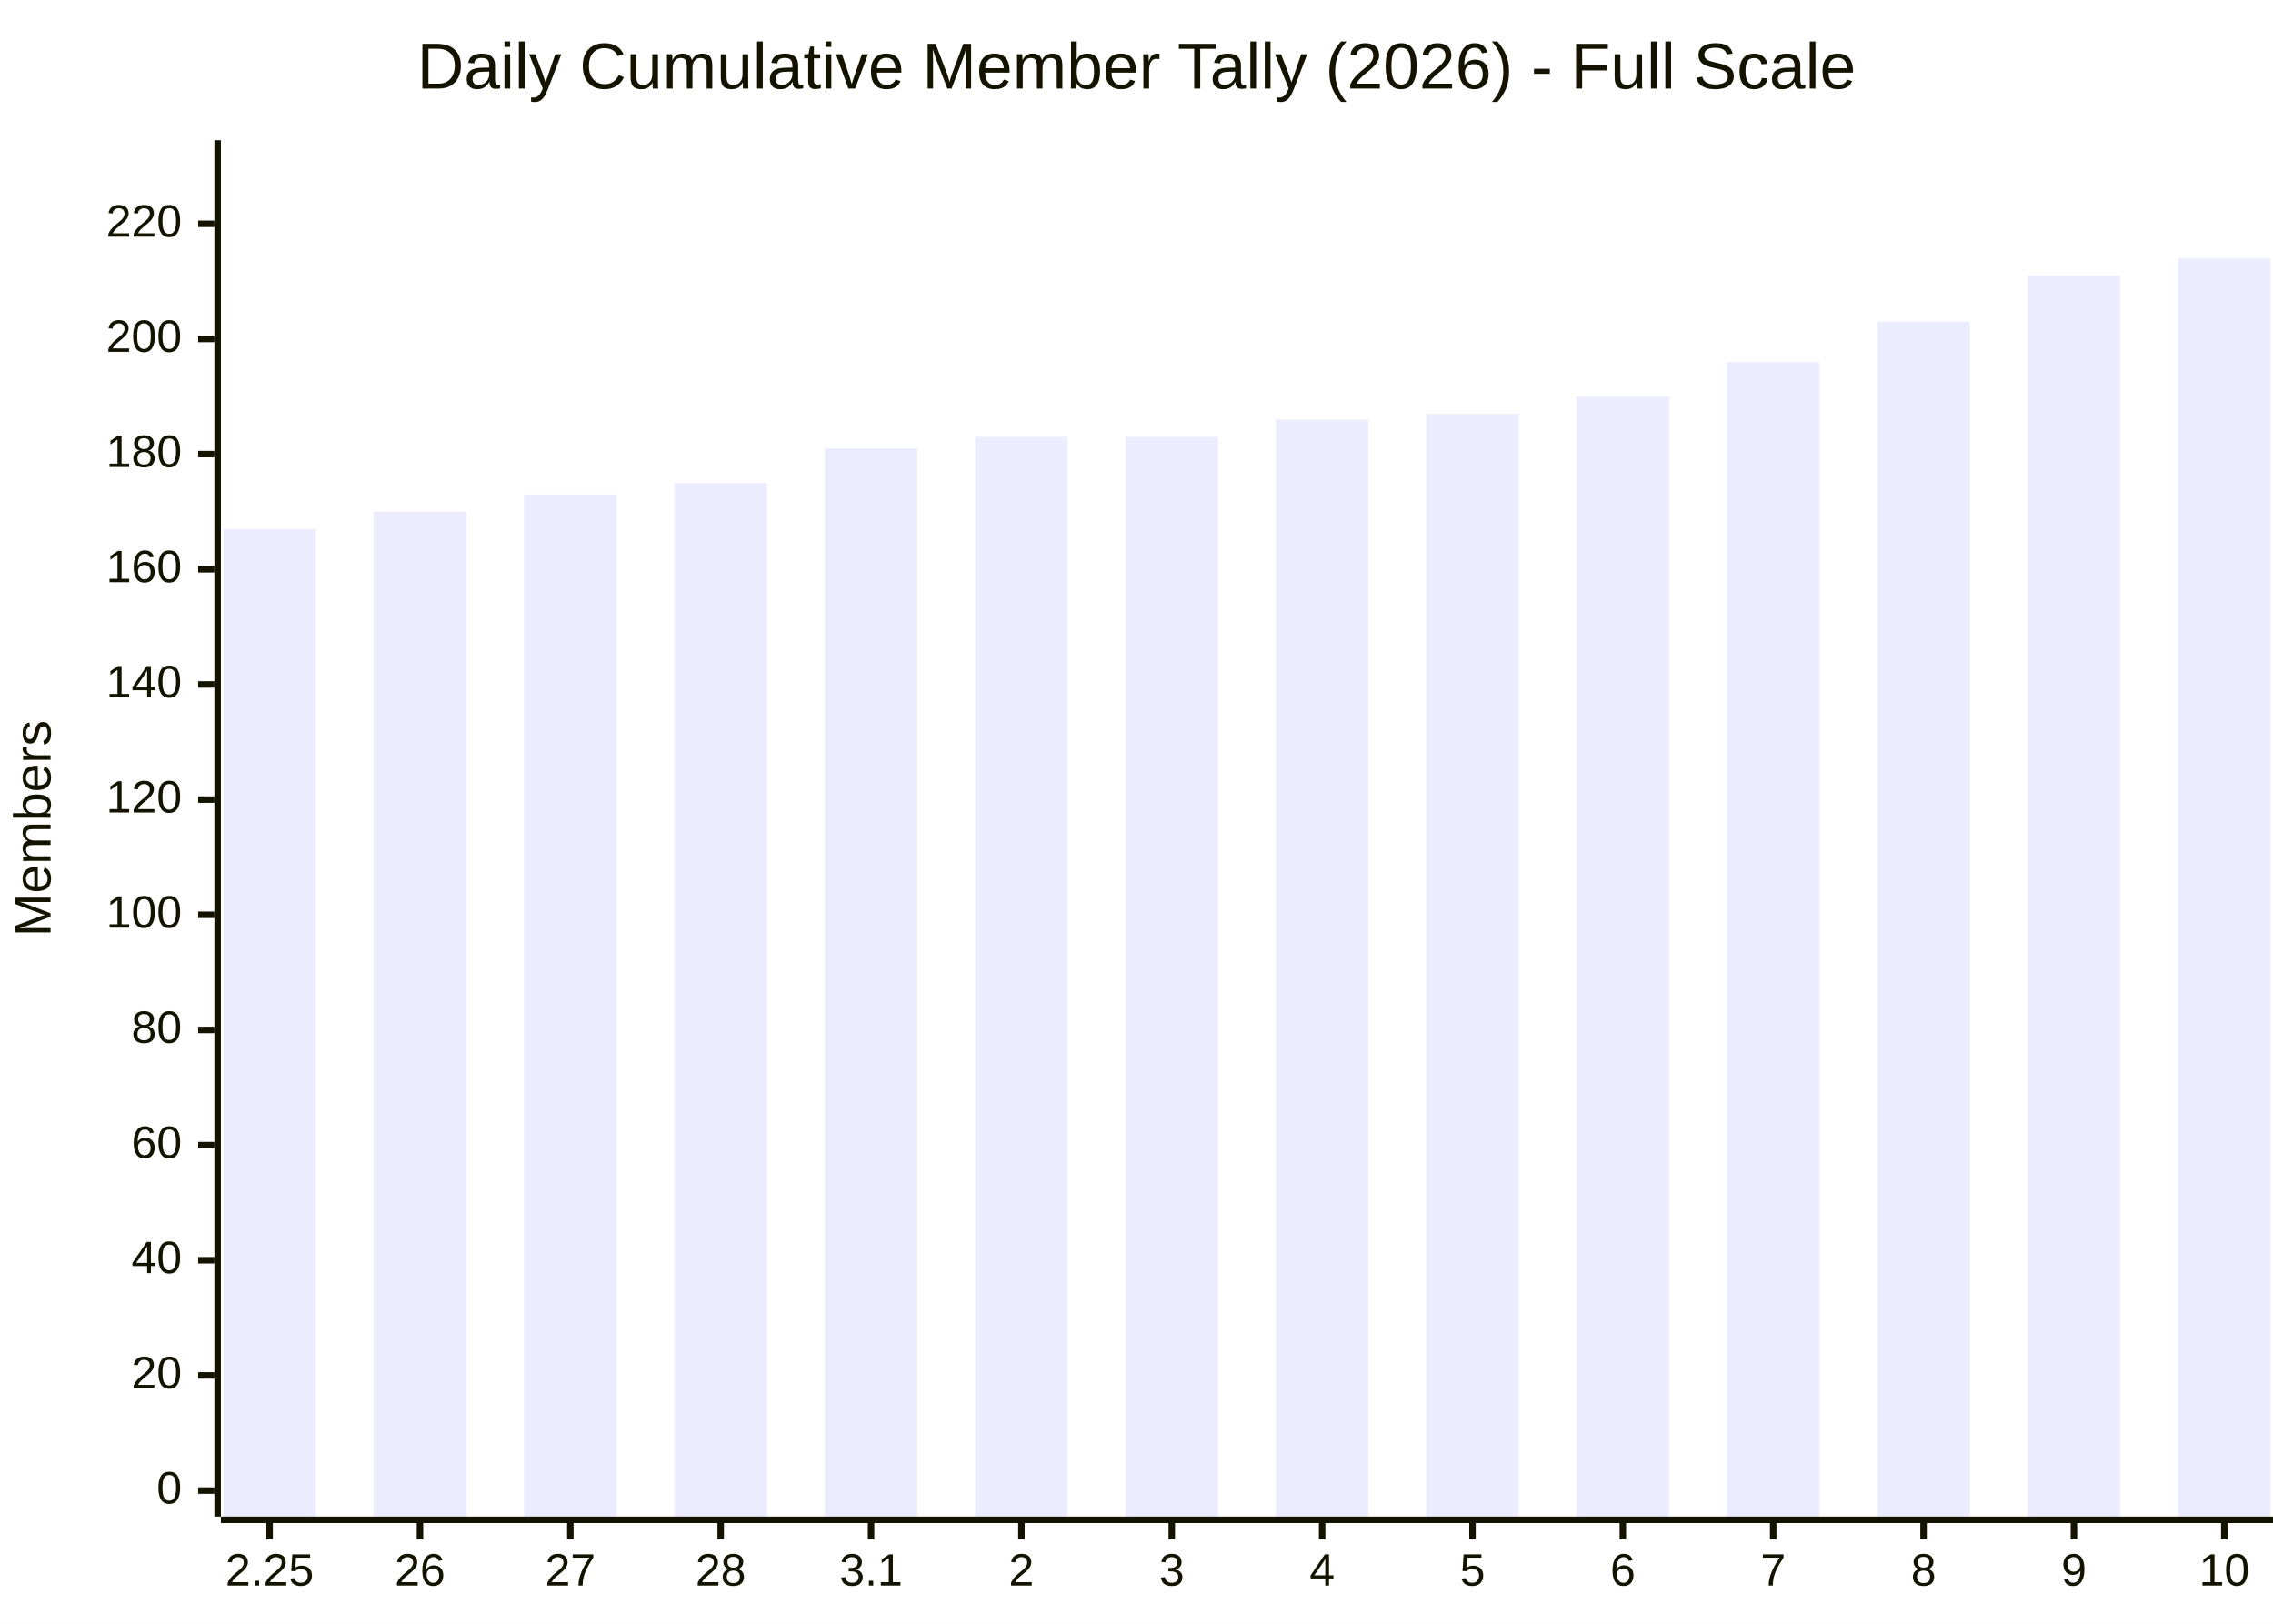
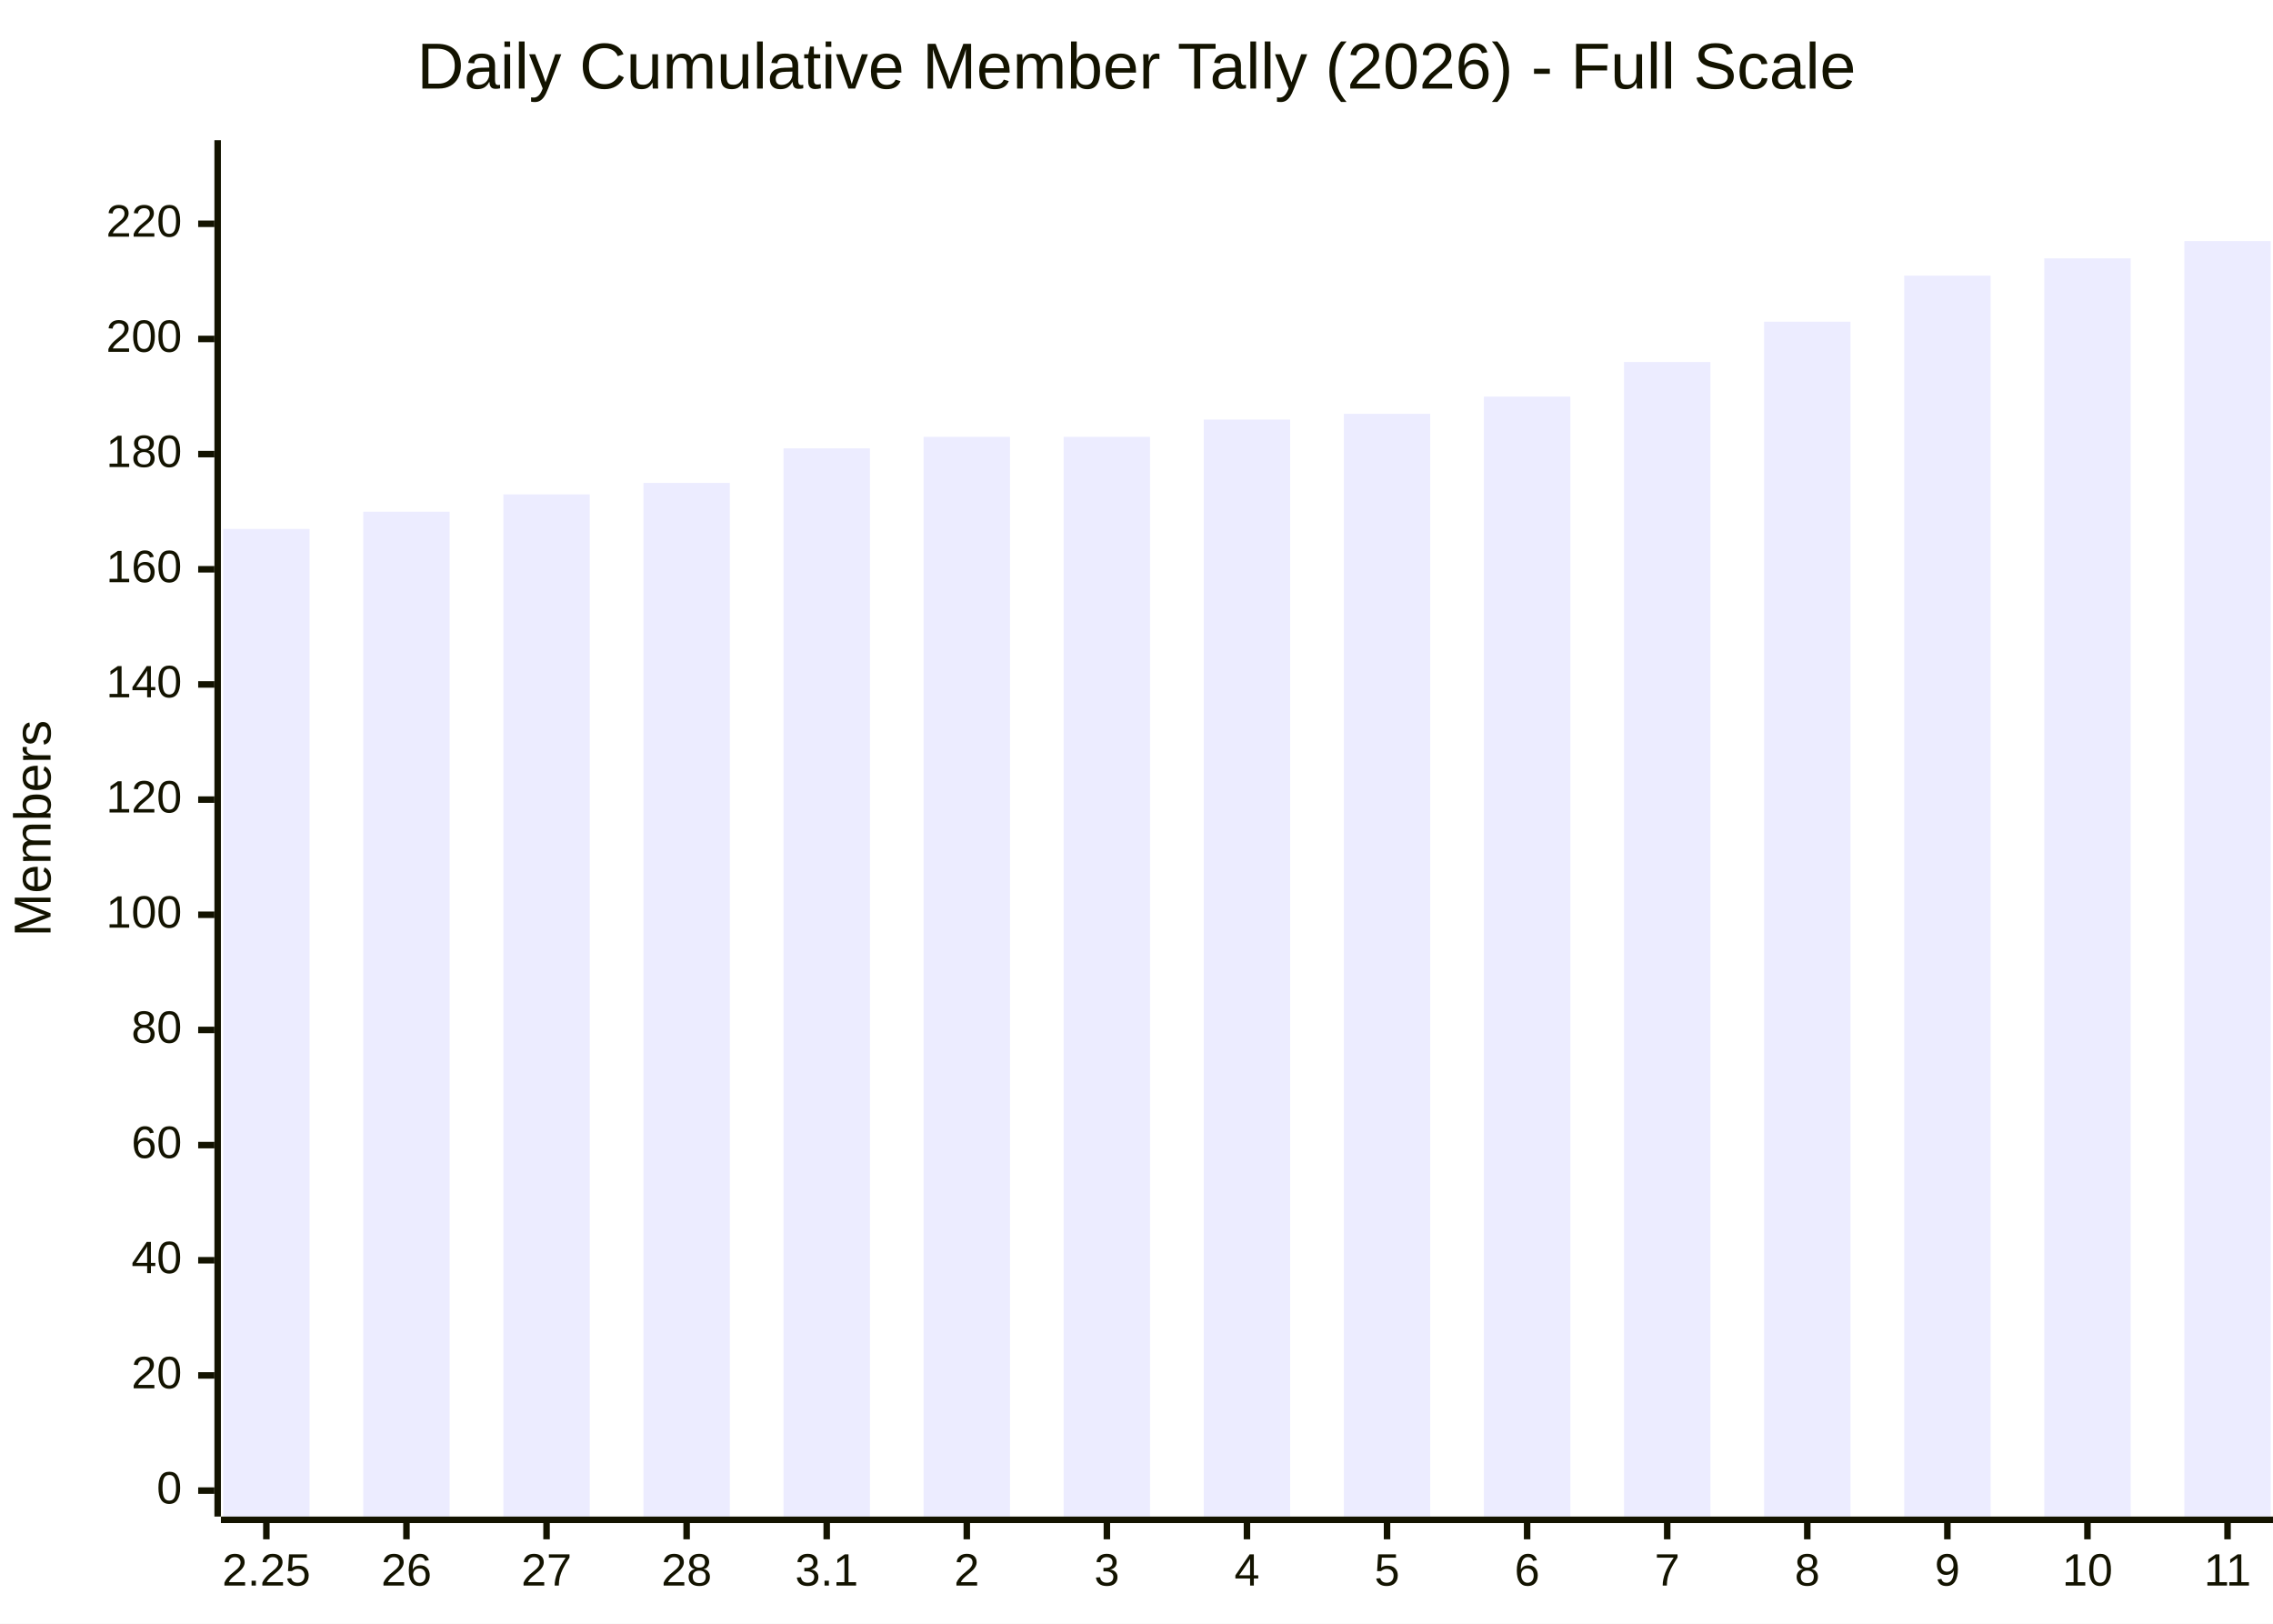
<svg xmlns="http://www.w3.org/2000/svg" id="my-svg" width="100%" style="max-width: 700px; background-color: white;" viewBox="0 0 700 500" role="graphics-document document" aria-roledescription="xychart">
  <style>#my-svg{font-family:"trebuchet ms",verdana,arial,sans-serif;font-size:16px;fill:#333;}@keyframes edge-animation-frame{from{stroke-dashoffset:0;}}@keyframes dash{to{stroke-dashoffset:0;}}#my-svg .edge-animation-slow{stroke-dasharray:9,5!important;stroke-dashoffset:900;animation:dash 50s linear infinite;stroke-linecap:round;}#my-svg .edge-animation-fast{stroke-dasharray:9,5!important;stroke-dashoffset:900;animation:dash 20s linear infinite;stroke-linecap:round;}#my-svg .error-icon{fill:#552222;}#my-svg .error-text{fill:#552222;stroke:#552222;}#my-svg .edge-thickness-normal{stroke-width:1px;}#my-svg .edge-thickness-thick{stroke-width:3.5px;}#my-svg .edge-pattern-solid{stroke-dasharray:0;}#my-svg .edge-thickness-invisible{stroke-width:0;fill:none;}#my-svg .edge-pattern-dashed{stroke-dasharray:3;}#my-svg .edge-pattern-dotted{stroke-dasharray:2;}#my-svg .marker{fill:#333333;stroke:#333333;}#my-svg .marker.cross{stroke:#333333;}#my-svg svg{font-family:"trebuchet ms",verdana,arial,sans-serif;font-size:16px;}#my-svg p{margin:0;}#my-svg :root{--mermaid-font-family:"trebuchet ms",verdana,arial,sans-serif;}</style>
  <g />
  <g class="main">
    <rect width="700" height="500" class="background" fill="white" />
    <g class="chart-title">
      <text x="0" y="0" fill="#131300" font-size="20" dominant-baseline="middle" text-anchor="middle" transform="translate(350, 21.58984) rotate(0)">Daily Cumulative Member Tally (2026) - Full Scale</text>
    </g>
    <g class="plot">
      <g class="bar-plot-0">
-         <rect x="68.781" y="162.887" width="28.5" height="304.113" fill="#ECECFF" stroke="#ECECFF" stroke-width="0" />
-         <rect x="115.087" y="157.568" width="28.5" height="309.432" fill="#ECECFF" stroke="#ECECFF" stroke-width="0" />
-         <rect x="161.392" y="152.248" width="28.5" height="314.752" fill="#ECECFF" stroke="#ECECFF" stroke-width="0" />
-         <rect x="207.697" y="148.702" width="28.5" height="318.298" fill="#ECECFF" stroke="#ECECFF" stroke-width="0" />
-         <rect x="254.002" y="138.063" width="28.5" height="328.937" fill="#ECECFF" stroke="#ECECFF" stroke-width="0" />
-         <rect x="300.308" y="134.517" width="28.5" height="332.483" fill="#ECECFF" stroke="#ECECFF" stroke-width="0" />
-         <rect x="346.613" y="134.517" width="28.5" height="332.483" fill="#ECECFF" stroke="#ECECFF" stroke-width="0" />
-         <rect x="392.918" y="129.197" width="28.5" height="337.803" fill="#ECECFF" stroke="#ECECFF" stroke-width="0" />
-         <rect x="439.224" y="127.424" width="28.5" height="339.576" fill="#ECECFF" stroke="#ECECFF" stroke-width="0" />
-         <rect x="485.529" y="122.105" width="28.5" height="344.895" fill="#ECECFF" stroke="#ECECFF" stroke-width="0" />
-         <rect x="531.834" y="111.466" width="28.5" height="355.534" fill="#ECECFF" stroke="#ECECFF" stroke-width="0" />
-         <rect x="578.139" y="99.054" width="28.5" height="367.946" fill="#ECECFF" stroke="#ECECFF" stroke-width="0" />
-         <rect x="624.445" y="84.869" width="28.5" height="382.131" fill="#ECECFF" stroke="#ECECFF" stroke-width="0" />
-         <rect x="670.75" y="79.55" width="28.5" height="387.45" fill="#ECECFF" stroke="#ECECFF" stroke-width="0" />
+         <rect x="68.731" y="162.887" width="26.6" height="304.113" fill="#ECECFF" stroke="#ECECFF" stroke-width="0" />
+         <rect x="111.872" y="157.568" width="26.6" height="309.432" fill="#ECECFF" stroke="#ECECFF" stroke-width="0" />
+         <rect x="155.013" y="152.248" width="26.6" height="314.752" fill="#ECECFF" stroke="#ECECFF" stroke-width="0" />
+         <rect x="198.153" y="148.702" width="26.6" height="318.298" fill="#ECECFF" stroke="#ECECFF" stroke-width="0" />
+         <rect x="241.294" y="138.063" width="26.6" height="328.937" fill="#ECECFF" stroke="#ECECFF" stroke-width="0" />
+         <rect x="284.434" y="134.517" width="26.6" height="332.483" fill="#ECECFF" stroke="#ECECFF" stroke-width="0" />
+         <rect x="327.575" y="134.517" width="26.6" height="332.483" fill="#ECECFF" stroke="#ECECFF" stroke-width="0" />
+         <rect x="370.716" y="129.197" width="26.6" height="337.803" fill="#ECECFF" stroke="#ECECFF" stroke-width="0" />
+         <rect x="413.856" y="127.424" width="26.6" height="339.576" fill="#ECECFF" stroke="#ECECFF" stroke-width="0" />
+         <rect x="456.997" y="122.105" width="26.6" height="344.895" fill="#ECECFF" stroke="#ECECFF" stroke-width="0" />
+         <rect x="500.138" y="111.466" width="26.6" height="355.534" fill="#ECECFF" stroke="#ECECFF" stroke-width="0" />
+         <rect x="543.278" y="99.054" width="26.6" height="367.946" fill="#ECECFF" stroke="#ECECFF" stroke-width="0" />
+         <rect x="586.419" y="84.869" width="26.6" height="382.131" fill="#ECECFF" stroke="#ECECFF" stroke-width="0" />
+         <rect x="629.559" y="79.55" width="26.6" height="387.45" fill="#ECECFF" stroke="#ECECFF" stroke-width="0" />
+         <rect x="672.7" y="74.23" width="26.6" height="392.77" fill="#ECECFF" stroke="#ECECFF" stroke-width="0" />
      </g>
    </g>
    <g class="bottom-axis">
      <g class="axis-line">
        <path d="M 68.031,468 L 700,468" fill="none" stroke="#131300" stroke-width="2" />
      </g>
      <g class="label">
-         <text x="0" y="0" fill="#131300" font-size="14" dominant-baseline="text-before-edge" text-anchor="middle" transform="translate(83.03125, 479) rotate(0)">2.25</text>
-         <text x="0" y="0" fill="#131300" font-size="14" dominant-baseline="text-before-edge" text-anchor="middle" transform="translate(129.3365, 479) rotate(0)">26</text>
-         <text x="0" y="0" fill="#131300" font-size="14" dominant-baseline="text-before-edge" text-anchor="middle" transform="translate(175.6418, 479) rotate(0)">27</text>
-         <text x="0" y="0" fill="#131300" font-size="14" dominant-baseline="text-before-edge" text-anchor="middle" transform="translate(221.9471, 479) rotate(0)">28</text>
-         <text x="0" y="0" fill="#131300" font-size="14" dominant-baseline="text-before-edge" text-anchor="middle" transform="translate(268.2524, 479) rotate(0)">3.1</text>
-         <text x="0" y="0" fill="#131300" font-size="14" dominant-baseline="text-before-edge" text-anchor="middle" transform="translate(314.5577, 479) rotate(0)">2</text>
-         <text x="0" y="0" fill="#131300" font-size="14" dominant-baseline="text-before-edge" text-anchor="middle" transform="translate(360.863, 479) rotate(0)">3</text>
-         <text x="0" y="0" fill="#131300" font-size="14" dominant-baseline="text-before-edge" text-anchor="middle" transform="translate(407.1683, 479) rotate(0)">4</text>
-         <text x="0" y="0" fill="#131300" font-size="14" dominant-baseline="text-before-edge" text-anchor="middle" transform="translate(453.4736, 479) rotate(0)">5</text>
-         <text x="0" y="0" fill="#131300" font-size="14" dominant-baseline="text-before-edge" text-anchor="middle" transform="translate(499.7788, 479) rotate(0)">6</text>
-         <text x="0" y="0" fill="#131300" font-size="14" dominant-baseline="text-before-edge" text-anchor="middle" transform="translate(546.0841, 479) rotate(0)">7</text>
-         <text x="0" y="0" fill="#131300" font-size="14" dominant-baseline="text-before-edge" text-anchor="middle" transform="translate(592.3894, 479) rotate(0)">8</text>
-         <text x="0" y="0" fill="#131300" font-size="14" dominant-baseline="text-before-edge" text-anchor="middle" transform="translate(638.6947, 479) rotate(0)">9</text>
-         <text x="0" y="0" fill="#131300" font-size="14" dominant-baseline="text-before-edge" text-anchor="middle" transform="translate(685, 479) rotate(0)">10</text>
+         <text x="0" y="0" fill="#131300" font-size="14" dominant-baseline="text-before-edge" text-anchor="middle" transform="translate(82.03125, 479) rotate(0)">2.25</text>
+         <text x="0" y="0" fill="#131300" font-size="14" dominant-baseline="text-before-edge" text-anchor="middle" transform="translate(125.1719, 479) rotate(0)">26</text>
+         <text x="0" y="0" fill="#131300" font-size="14" dominant-baseline="text-before-edge" text-anchor="middle" transform="translate(168.3125, 479) rotate(0)">27</text>
+         <text x="0" y="0" fill="#131300" font-size="14" dominant-baseline="text-before-edge" text-anchor="middle" transform="translate(211.4531, 479) rotate(0)">28</text>
+         <text x="0" y="0" fill="#131300" font-size="14" dominant-baseline="text-before-edge" text-anchor="middle" transform="translate(254.5938, 479) rotate(0)">3.1</text>
+         <text x="0" y="0" fill="#131300" font-size="14" dominant-baseline="text-before-edge" text-anchor="middle" transform="translate(297.7344, 479) rotate(0)">2</text>
+         <text x="0" y="0" fill="#131300" font-size="14" dominant-baseline="text-before-edge" text-anchor="middle" transform="translate(340.875, 479) rotate(0)">3</text>
+         <text x="0" y="0" fill="#131300" font-size="14" dominant-baseline="text-before-edge" text-anchor="middle" transform="translate(384.0156, 479) rotate(0)">4</text>
+         <text x="0" y="0" fill="#131300" font-size="14" dominant-baseline="text-before-edge" text-anchor="middle" transform="translate(427.1563, 479) rotate(0)">5</text>
+         <text x="0" y="0" fill="#131300" font-size="14" dominant-baseline="text-before-edge" text-anchor="middle" transform="translate(470.2969, 479) rotate(0)">6</text>
+         <text x="0" y="0" fill="#131300" font-size="14" dominant-baseline="text-before-edge" text-anchor="middle" transform="translate(513.4375, 479) rotate(0)">7</text>
+         <text x="0" y="0" fill="#131300" font-size="14" dominant-baseline="text-before-edge" text-anchor="middle" transform="translate(556.5781, 479) rotate(0)">8</text>
+         <text x="0" y="0" fill="#131300" font-size="14" dominant-baseline="text-before-edge" text-anchor="middle" transform="translate(599.7188, 479) rotate(0)">9</text>
+         <text x="0" y="0" fill="#131300" font-size="14" dominant-baseline="text-before-edge" text-anchor="middle" transform="translate(642.8594, 479) rotate(0)">10</text>
+         <text x="0" y="0" fill="#131300" font-size="14" dominant-baseline="text-before-edge" text-anchor="middle" transform="translate(686, 479) rotate(0)">11</text>
      </g>
      <g class="ticks">
-         <path d="M 83.031,469 L 83.031,474" fill="none" stroke="#131300" stroke-width="2" />
-         <path d="M 129.337,469 L 129.337,474" fill="none" stroke="#131300" stroke-width="2" />
-         <path d="M 175.642,469 L 175.642,474" fill="none" stroke="#131300" stroke-width="2" />
-         <path d="M 221.947,469 L 221.947,474" fill="none" stroke="#131300" stroke-width="2" />
-         <path d="M 268.252,469 L 268.252,474" fill="none" stroke="#131300" stroke-width="2" />
-         <path d="M 314.558,469 L 314.558,474" fill="none" stroke="#131300" stroke-width="2" />
-         <path d="M 360.863,469 L 360.863,474" fill="none" stroke="#131300" stroke-width="2" />
-         <path d="M 407.168,469 L 407.168,474" fill="none" stroke="#131300" stroke-width="2" />
-         <path d="M 453.474,469 L 453.474,474" fill="none" stroke="#131300" stroke-width="2" />
-         <path d="M 499.779,469 L 499.779,474" fill="none" stroke="#131300" stroke-width="2" />
-         <path d="M 546.084,469 L 546.084,474" fill="none" stroke="#131300" stroke-width="2" />
-         <path d="M 592.389,469 L 592.389,474" fill="none" stroke="#131300" stroke-width="2" />
-         <path d="M 638.695,469 L 638.695,474" fill="none" stroke="#131300" stroke-width="2" />
-         <path d="M 685,469 L 685,474" fill="none" stroke="#131300" stroke-width="2" />
+         <path d="M 82.031,469 L 82.031,474" fill="none" stroke="#131300" stroke-width="2" />
+         <path d="M 125.172,469 L 125.172,474" fill="none" stroke="#131300" stroke-width="2" />
+         <path d="M 168.313,469 L 168.313,474" fill="none" stroke="#131300" stroke-width="2" />
+         <path d="M 211.453,469 L 211.453,474" fill="none" stroke="#131300" stroke-width="2" />
+         <path d="M 254.594,469 L 254.594,474" fill="none" stroke="#131300" stroke-width="2" />
+         <path d="M 297.734,469 L 297.734,474" fill="none" stroke="#131300" stroke-width="2" />
+         <path d="M 340.875,469 L 340.875,474" fill="none" stroke="#131300" stroke-width="2" />
+         <path d="M 384.016,469 L 384.016,474" fill="none" stroke="#131300" stroke-width="2" />
+         <path d="M 427.156,469 L 427.156,474" fill="none" stroke="#131300" stroke-width="2" />
+         <path d="M 470.297,469 L 470.297,474" fill="none" stroke="#131300" stroke-width="2" />
+         <path d="M 513.438,469 L 513.438,474" fill="none" stroke="#131300" stroke-width="2" />
+         <path d="M 556.578,469 L 556.578,474" fill="none" stroke="#131300" stroke-width="2" />
+         <path d="M 599.719,469 L 599.719,474" fill="none" stroke="#131300" stroke-width="2" />
+         <path d="M 642.859,469 L 642.859,474" fill="none" stroke="#131300" stroke-width="2" />
+         <path d="M 686,469 L 686,474" fill="none" stroke="#131300" stroke-width="2" />
      </g>
    </g>
    <g class="left-axis">
      <g class="axisl-line">
        <path d="M 67.031,43.18 L 67.031,467" fill="none" stroke="#131300" stroke-width="2" />
      </g>
      <g class="label">
        <text x="0" y="0" fill="#131300" font-size="14" dominant-baseline="middle" text-anchor="end" transform="translate(56.03125, 68.91101) rotate(0)">220</text>
        <text x="0" y="0" fill="#131300" font-size="14" dominant-baseline="middle" text-anchor="end" transform="translate(56.03125, 104.3736) rotate(0)">200</text>
        <text x="0" y="0" fill="#131300" font-size="14" dominant-baseline="middle" text-anchor="end" transform="translate(56.03125, 139.8363) rotate(0)">180</text>
        <text x="0" y="0" fill="#131300" font-size="14" dominant-baseline="middle" text-anchor="end" transform="translate(56.03125, 175.2989) rotate(0)">160</text>
        <text x="0" y="0" fill="#131300" font-size="14" dominant-baseline="middle" text-anchor="end" transform="translate(56.03125, 210.7615) rotate(0)">140</text>
        <text x="0" y="0" fill="#131300" font-size="14" dominant-baseline="middle" text-anchor="end" transform="translate(56.03125, 246.2242) rotate(0)">120</text>
        <text x="0" y="0" fill="#131300" font-size="14" dominant-baseline="middle" text-anchor="end" transform="translate(56.03125, 281.6868) rotate(0)">100</text>
        <text x="0" y="0" fill="#131300" font-size="14" dominant-baseline="middle" text-anchor="end" transform="translate(56.03125, 317.1495) rotate(0)">80</text>
        <text x="0" y="0" fill="#131300" font-size="14" dominant-baseline="middle" text-anchor="end" transform="translate(56.03125, 352.6121) rotate(0)">60</text>
        <text x="0" y="0" fill="#131300" font-size="14" dominant-baseline="middle" text-anchor="end" transform="translate(56.03125, 388.0747) rotate(0)">40</text>
        <text x="0" y="0" fill="#131300" font-size="14" dominant-baseline="middle" text-anchor="end" transform="translate(56.03125, 423.5374) rotate(0)">20</text>
        <text x="0" y="0" fill="#131300" font-size="14" dominant-baseline="middle" text-anchor="end" transform="translate(56.03125, 459) rotate(0)">0</text>
      </g>
      <g class="ticks">
        <path d="M 66.031,68.911 L 61.031,68.911" fill="none" stroke="#131300" stroke-width="2" />
        <path d="M 66.031,104.374 L 61.031,104.374" fill="none" stroke="#131300" stroke-width="2" />
        <path d="M 66.031,139.836 L 61.031,139.836" fill="none" stroke="#131300" stroke-width="2" />
        <path d="M 66.031,175.299 L 61.031,175.299" fill="none" stroke="#131300" stroke-width="2" />
        <path d="M 66.031,210.762 L 61.031,210.762" fill="none" stroke="#131300" stroke-width="2" />
        <path d="M 66.031,246.224 L 61.031,246.224" fill="none" stroke="#131300" stroke-width="2" />
        <path d="M 66.031,281.687 L 61.031,281.687" fill="none" stroke="#131300" stroke-width="2" />
        <path d="M 66.031,317.149 L 61.031,317.149" fill="none" stroke="#131300" stroke-width="2" />
        <path d="M 66.031,352.612 L 61.031,352.612" fill="none" stroke="#131300" stroke-width="2" />
        <path d="M 66.031,388.075 L 61.031,388.075" fill="none" stroke="#131300" stroke-width="2" />
        <path d="M 66.031,423.537 L 61.031,423.537" fill="none" stroke="#131300" stroke-width="2" />
        <path d="M 66.031,459 L 61.031,459" fill="none" stroke="#131300" stroke-width="2" />
      </g>
      <g class="title">
        <text x="0" y="0" fill="#131300" font-size="16" dominant-baseline="text-before-edge" text-anchor="middle" transform="translate(5, 255.0898) rotate(270)">Members</text>
      </g>
    </g>
  </g>
  <g class="mermaid-tmp-group" />
</svg>
